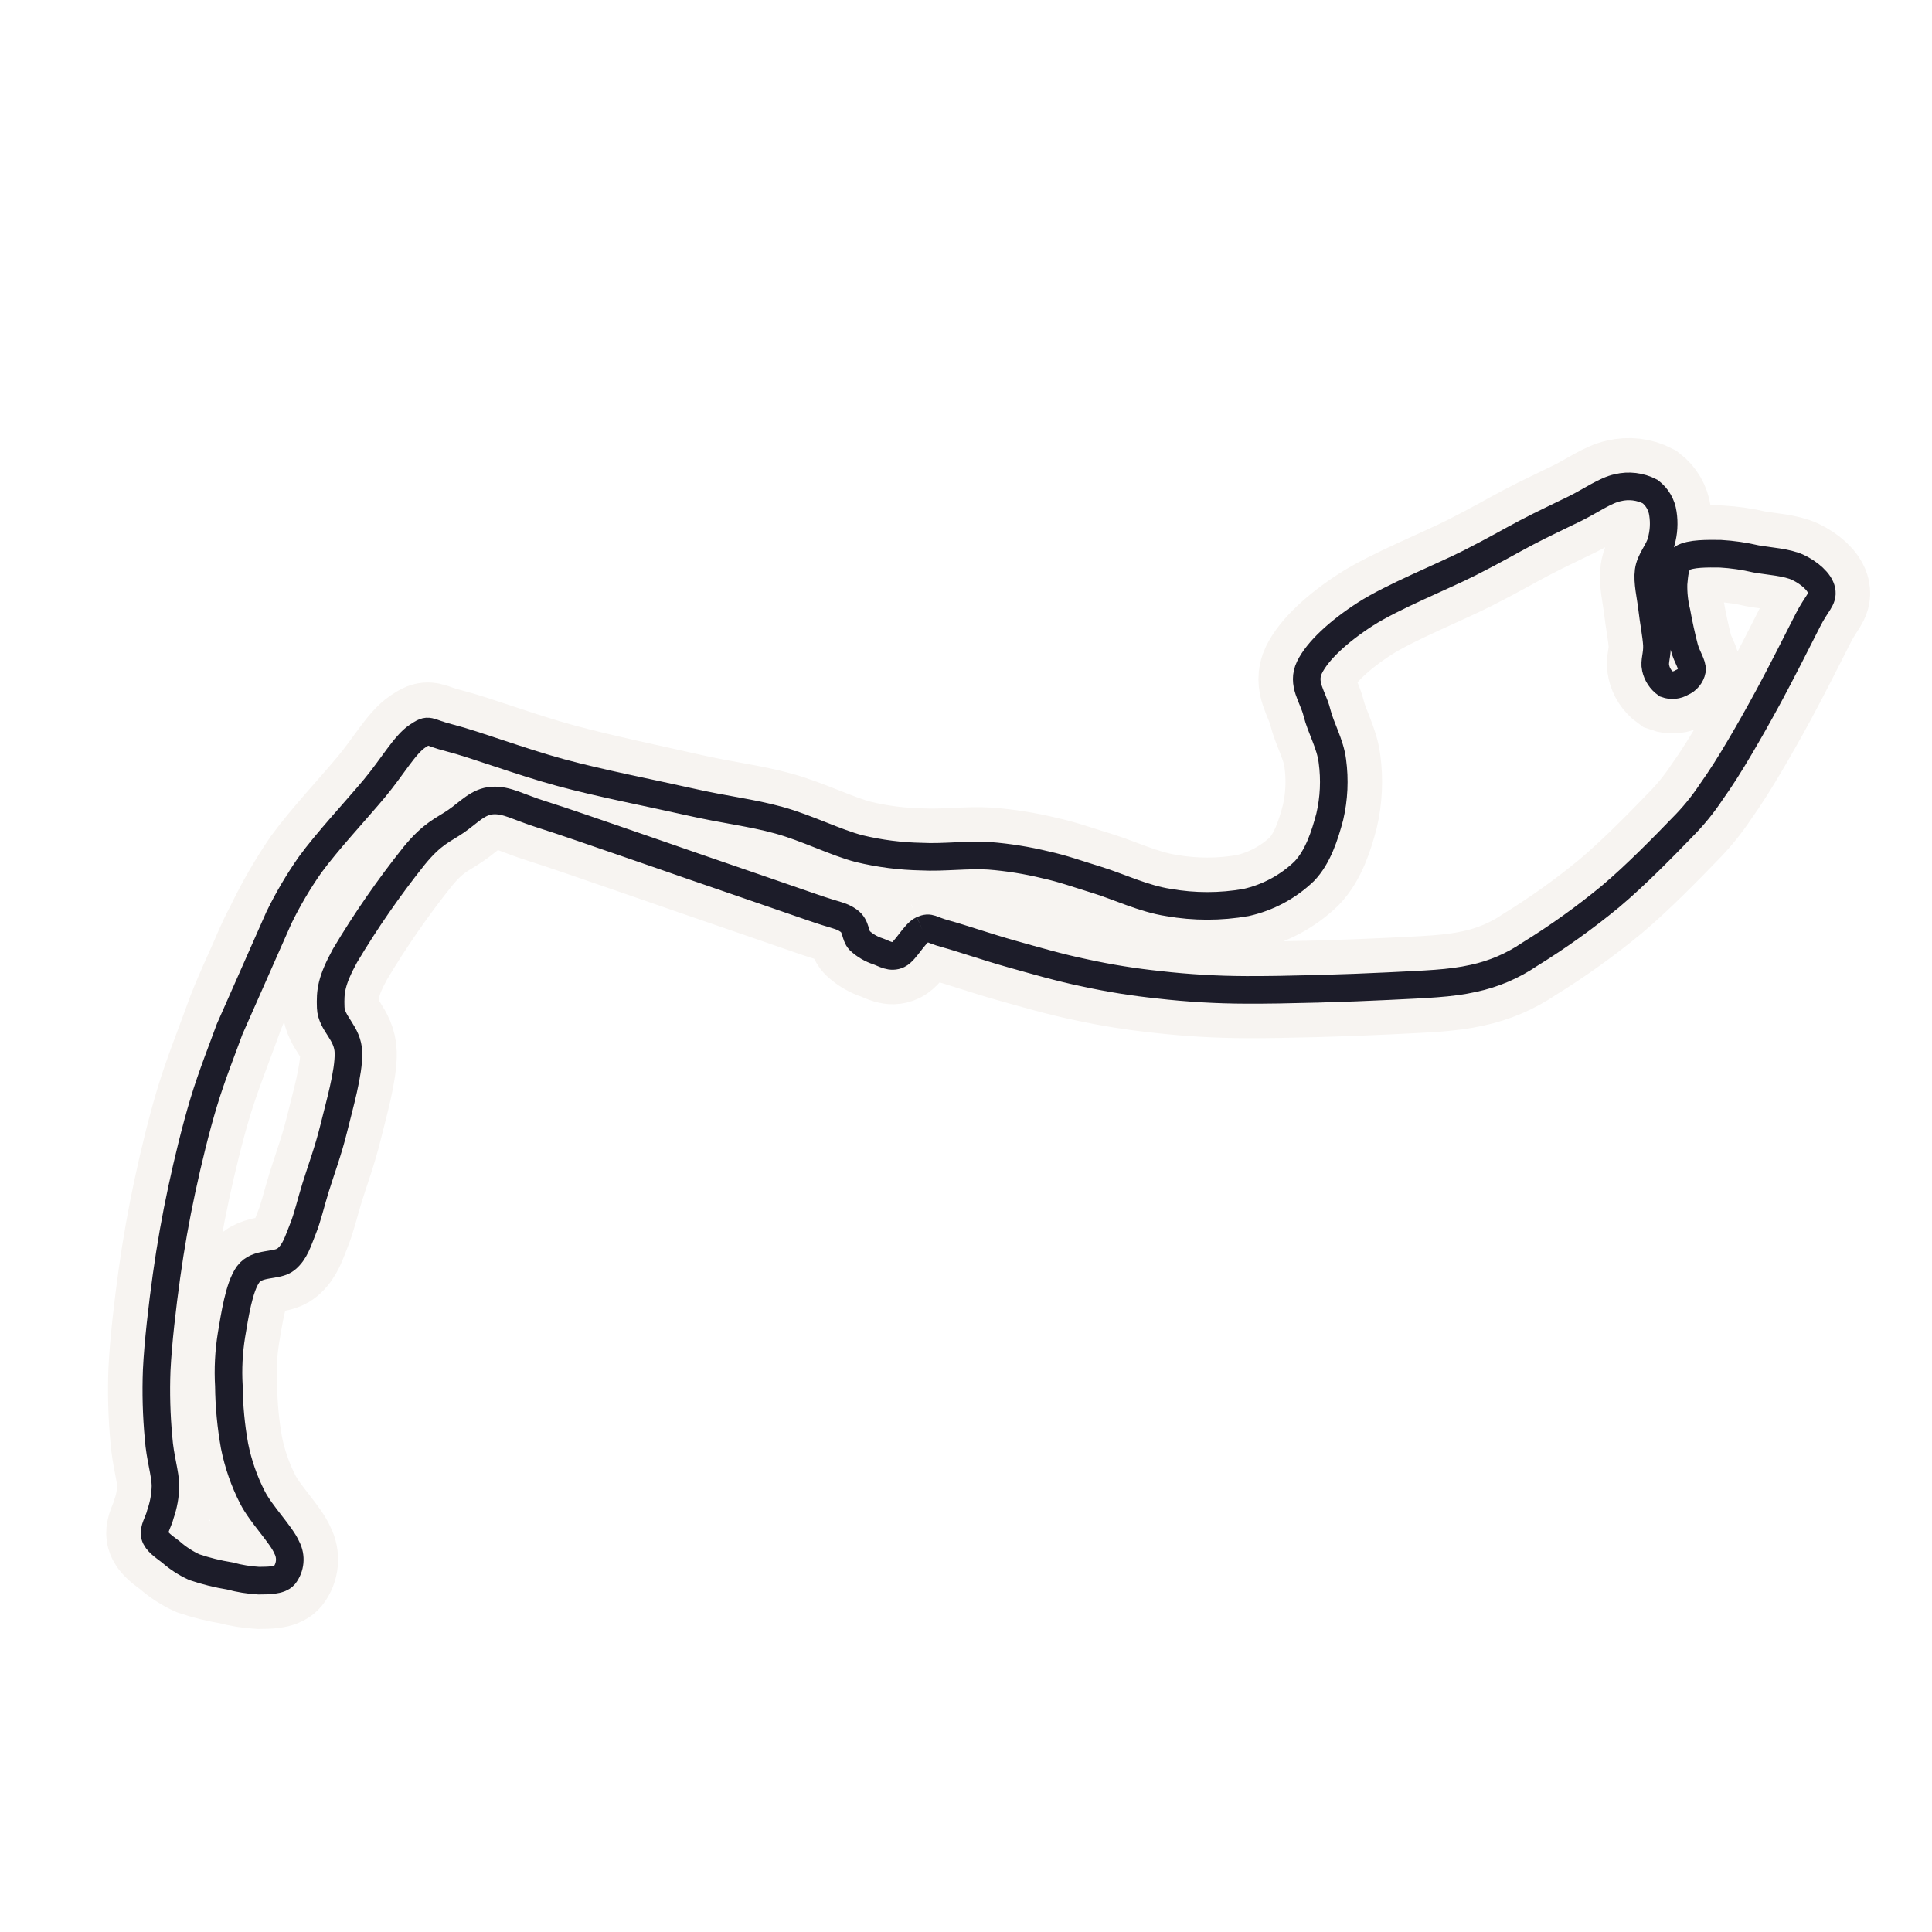
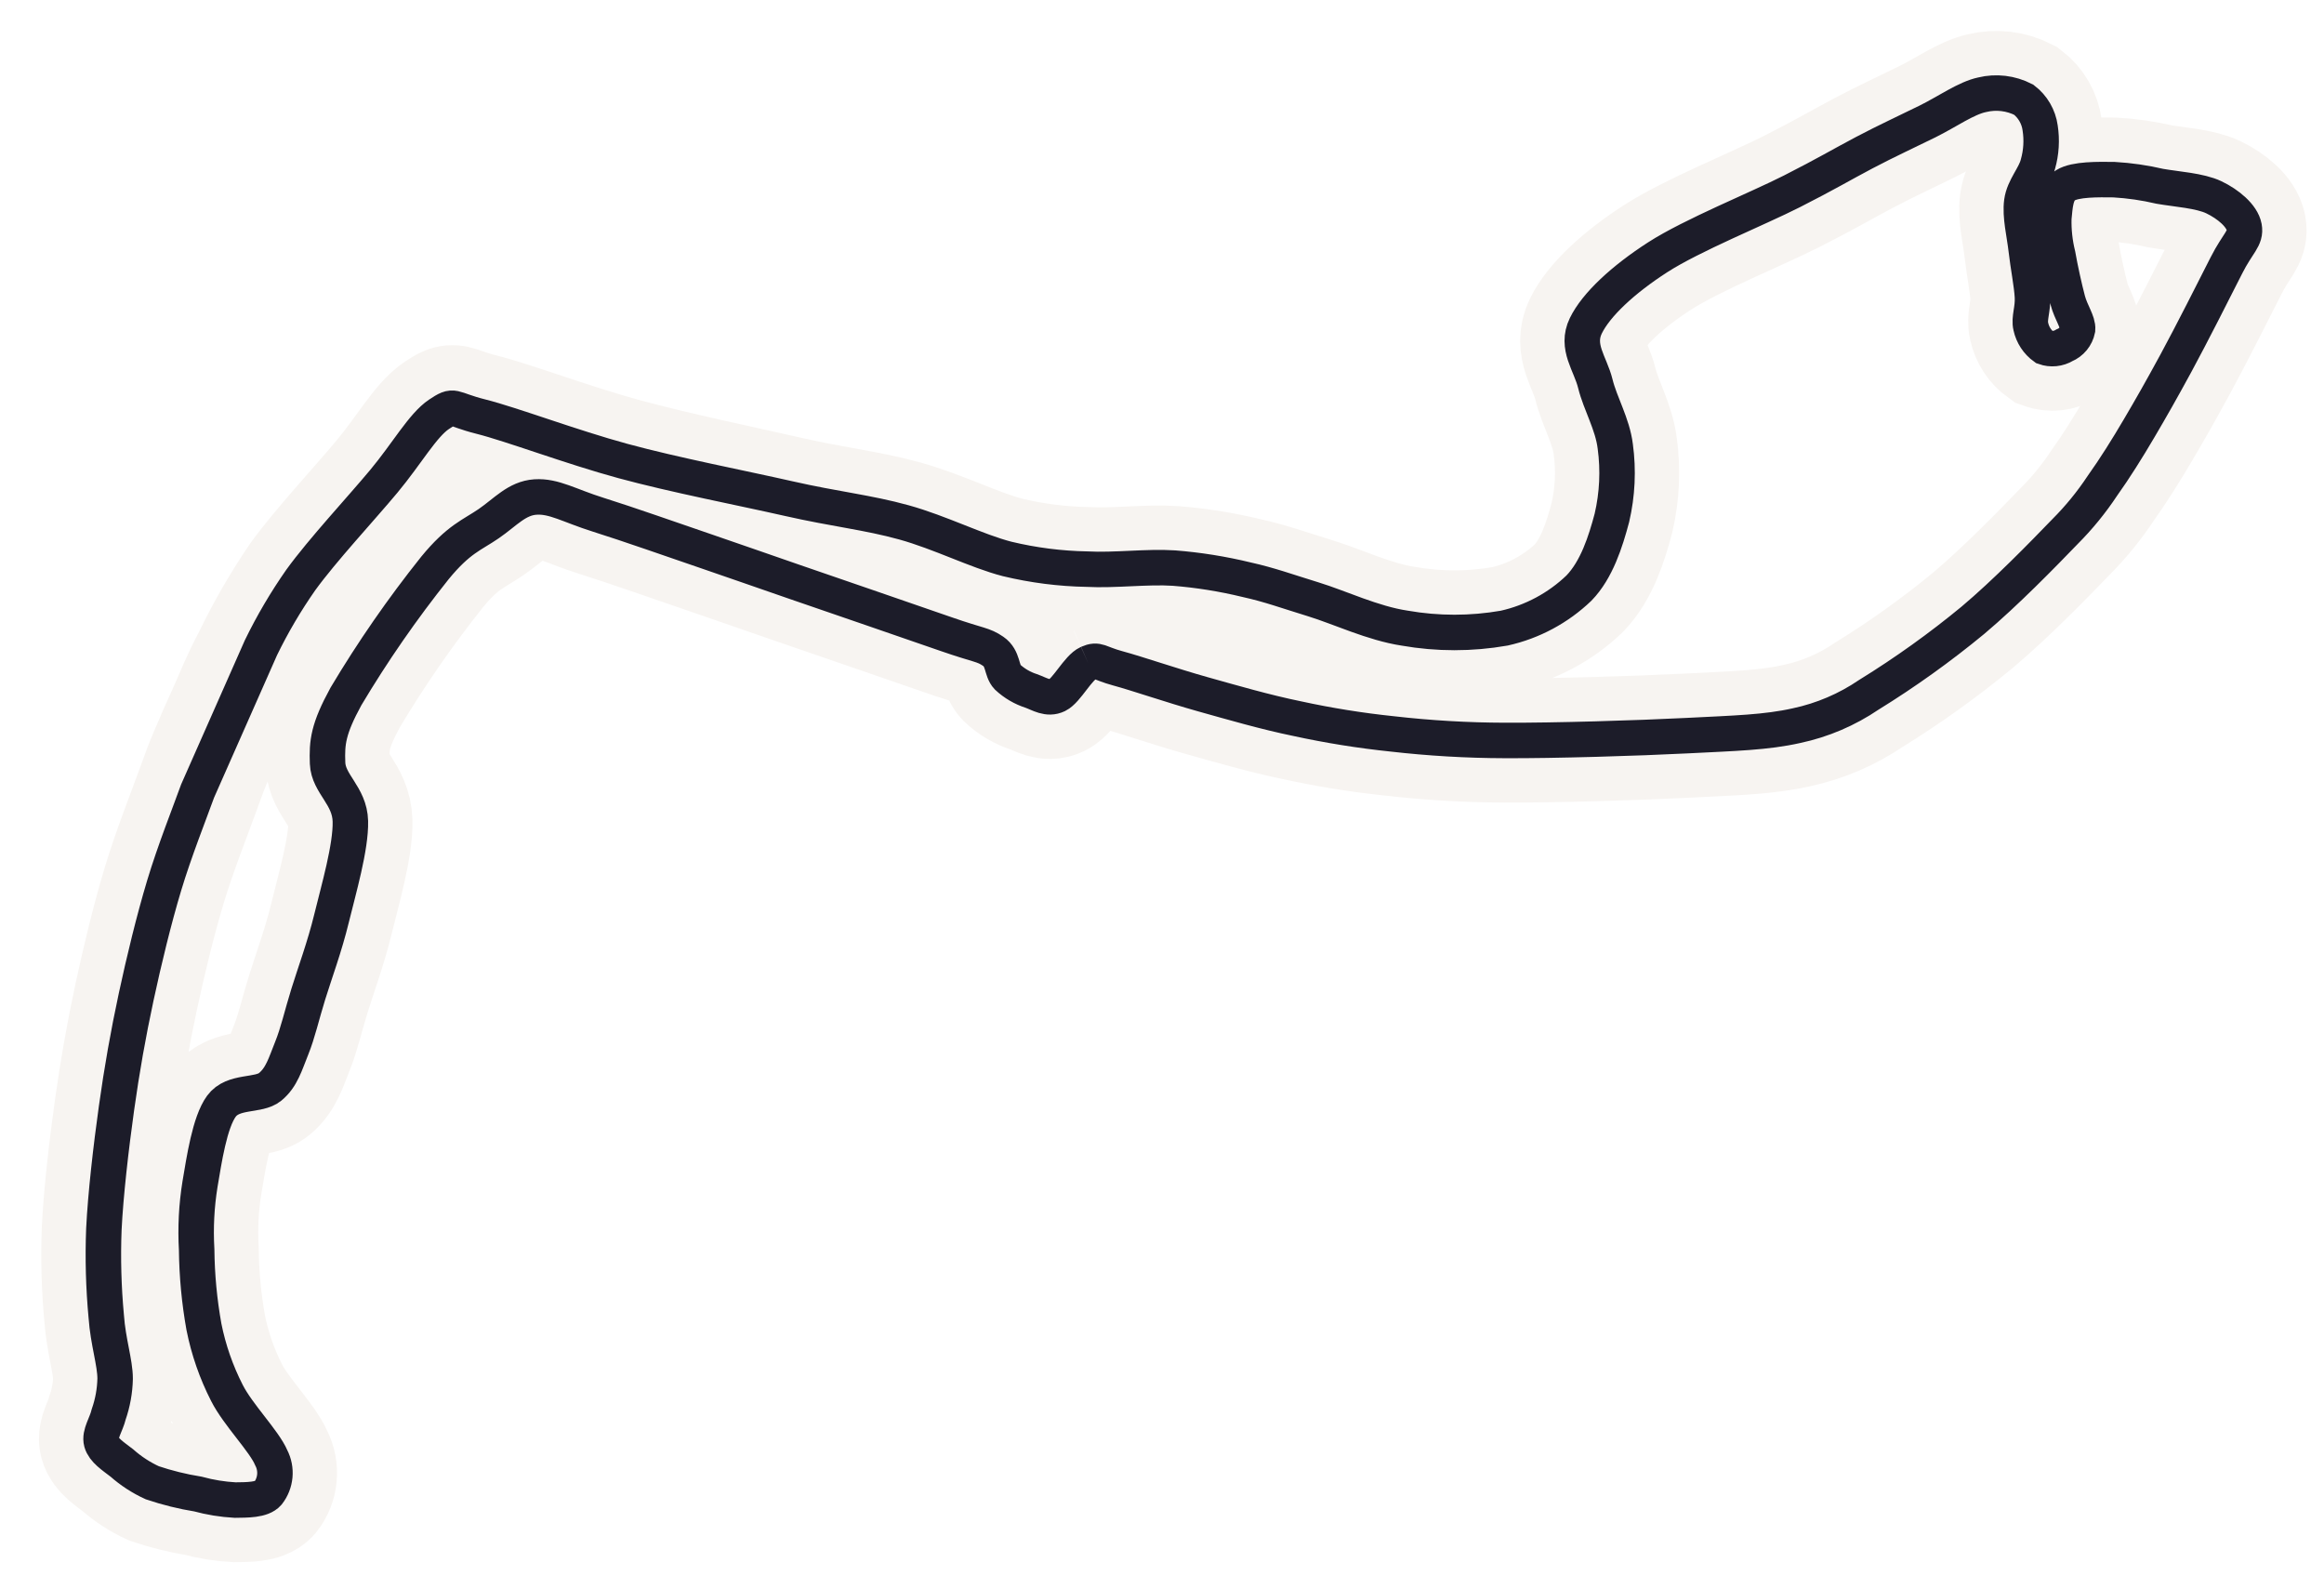
- <svg xmlns="http://www.w3.org/2000/svg" viewBox="0 0 280 280">
-   <defs>
-     <style>.b10ed0b2-835e-49f6-a170-29a4e6d6e5f5,.f12455ea-174c-44d6-88de-764aebc4567e{fill:none;}.f12455ea-174c-44d6-88de-764aebc4567e{stroke:#f7f4f1;stroke-width:14px;}.b10ed0b2-835e-49f6-a170-29a4e6d6e5f5{stroke:#1c1c29;stroke-width:4px;}</style>
-   </defs>
+ <svg xmlns="http://www.w3.org/2000/svg" viewBox="11 60 262 179">
  <g id="b5d826c8-94fc-4e8f-86ad-60d737b68046" data-name="Large">
-     <path id="bf49126f-58a6-4490-b0ab-42bc2dfdbcdf" data-name="track" class="f12455ea-174c-44d6-88de-764aebc4567e" d="M133.68,134.74c-1.14.51-2.42,3.09-3.49,3.61s-2-.14-2.93-.47a7.13,7.13,0,0,1-2.68-1.57c-.71-.74-.44-2.09-1.6-2.89s-1.57-.64-5.3-1.94-12.59-4.34-17.09-5.89-6.19-2.16-9.88-3.42-9-3.13-12.26-4.15-5-2.14-7.09-2-3.37,1.7-5.26,3-3.38,1.72-6.07,5A129.61,129.61,0,0,0,50,138.5c-2,3.66-2.16,5.17-2.07,7.52s2.5,3.64,2.57,6.55-1.33,7.69-2.12,10.93-1.86,6.09-2.62,8.54-1.17,4.37-1.88,6.12-1.11,3.27-2.43,4.35-4.16.36-5.49,2.18-1.95,6.07-2.41,8.77a34,34,0,0,0-.38,7.4,52.25,52.25,0,0,0,.82,8.69A28.68,28.68,0,0,0,36.58,217c1.25,2.47,4.2,5.42,5,7.31a3.72,3.72,0,0,1-.37,4c-.69.79-2.39.75-3.71.77a20.21,20.21,0,0,1-4.19-.68,32.17,32.17,0,0,1-5.14-1.27,13.84,13.84,0,0,1-3.43-2.23c-1-.77-2.05-1.44-2.3-2.35s.55-2,.82-3.15a13.1,13.1,0,0,0,.72-4c0-1.82-.8-4.16-1-7a74.62,74.62,0,0,1-.27-9.84c.19-3.92.81-9.27,1.42-13.63s1.32-8.37,2.22-12.56,2-8.71,3.16-12.57,2.89-8.21,3.77-10.65.94-2.58,1.56-4.07,1.34-3.09,2.15-4.88,1.36-3.32,2.69-5.81a70.52,70.52,0,0,1,5.27-9.13c2.44-3.37,6.76-8,9.36-11.12s4.39-6.33,6.22-7.55,1.27-.61,4.73.26,10.19,3.42,16,5S94.62,115,99.91,116.2s8.92,1.55,13,2.68,8.21,3.24,11.63,4.12a41.7,41.7,0,0,0,9,1.15c3.13.17,6.79-.32,9.79-.12a51.69,51.69,0,0,1,8.2,1.31c2.62.58,4.55,1.3,7.52,2.21s6.72,2.71,10.31,3.25a32.51,32.51,0,0,0,11.22,0,17.78,17.78,0,0,0,8.43-4.52c2-2.07,3-5.24,3.71-7.91a22.27,22.27,0,0,0,.38-8.06c-.31-2.53-1.69-4.8-2.25-7.07s-2.23-4.13-1.07-6.52S194,91.5,197.88,89s11.25-5.46,15.13-7.43,5.58-3,8.14-4.35,4.95-2.44,7.17-3.54,4.33-2.62,6.14-3a6.75,6.75,0,0,1,4.69.56A4.83,4.83,0,0,1,241,74.42a9.56,9.56,0,0,1-.25,4.08c-.35,1.39-1.6,2.64-1.82,4.25s.3,3.62.5,5.4.62,3.86.7,5.29-.41,2.42-.18,3.37a3.88,3.88,0,0,0,1.53,2.33,2.65,2.65,0,0,0,2.27-.23,2.46,2.46,0,0,0,1.47-1.79c.07-.84-.74-1.88-1.11-3.27s-.85-3.57-1.12-5.11a15.54,15.54,0,0,1-.45-4.14c.14-1.31.16-3,1.3-3.71s3.7-.66,5.49-.64a30.28,30.28,0,0,1,5.17.75c1.88.33,4.5.48,6.09,1.24s3.17,2.07,3.41,3.35-.71,1.77-2,4.32-4,7.91-5.68,11-2.77,5-4.14,7.33-2.76,4.55-4.16,6.51a33.38,33.38,0,0,1-4.22,5.17c-2.45,2.54-6.71,6.91-10.39,10a105.28,105.28,0,0,1-11.72,8.39,23,23,0,0,1-8.15,3.48c-3.42.77-6.9.85-12.39,1.13s-15,.57-20.54.54a114.15,114.15,0,0,1-12.66-.74A98.08,98.08,0,0,1,157.23,141c-3.57-.73-7.31-1.82-10.67-2.76s-7.4-2.33-9.55-2.91-2.19-1.09-3.33-.59" />
-     <path id="eb702ca4-29ee-42f0-b333-01b4cfaed0d5" data-name="track" class="b10ed0b2-835e-49f6-a170-29a4e6d6e5f5" d="M133.68,134.74c-1.14.51-2.42,3.09-3.49,3.61s-2-.14-2.93-.47a7.13,7.13,0,0,1-2.68-1.57c-.71-.74-.44-2.09-1.6-2.89s-1.57-.64-5.3-1.94-12.59-4.34-17.09-5.89-6.19-2.16-9.88-3.42-9-3.13-12.26-4.15-5-2.14-7.09-2-3.37,1.7-5.26,3-3.38,1.72-6.07,5A129.61,129.61,0,0,0,50,138.5c-2,3.66-2.16,5.17-2.07,7.52s2.5,3.64,2.57,6.55-1.33,7.69-2.12,10.93-1.86,6.09-2.62,8.54-1.17,4.37-1.88,6.12-1.11,3.27-2.43,4.35-4.16.36-5.49,2.18-1.95,6.07-2.41,8.77a34,34,0,0,0-.38,7.4,52.25,52.25,0,0,0,.82,8.69A28.68,28.68,0,0,0,36.58,217c1.25,2.47,4.2,5.42,5,7.31a3.72,3.72,0,0,1-.37,4c-.69.79-2.39.75-3.71.77a20.21,20.21,0,0,1-4.19-.68,32.17,32.17,0,0,1-5.14-1.27,13.84,13.84,0,0,1-3.43-2.23c-1-.77-2.05-1.44-2.3-2.35s.55-2,.82-3.15a13.1,13.1,0,0,0,.72-4c0-1.82-.8-4.16-1-7a74.62,74.62,0,0,1-.27-9.84c.19-3.92.81-9.27,1.42-13.63s1.32-8.37,2.22-12.56,2-8.71,3.16-12.57,2.89-8.21,3.77-10.65L40.42,133a56.37,56.37,0,0,1,4.49-7.63c2.44-3.37,6.76-8,9.36-11.12s4.39-6.33,6.22-7.55,1.27-.61,4.73.26,10.19,3.42,16,5S94.62,115,99.91,116.2s8.92,1.55,13,2.68,8.21,3.24,11.63,4.12a41.7,41.7,0,0,0,9,1.15c3.13.17,6.79-.32,9.79-.12a51.69,51.69,0,0,1,8.2,1.31c2.62.58,4.55,1.3,7.52,2.21s6.72,2.71,10.31,3.25a32.51,32.51,0,0,0,11.22,0,17.78,17.78,0,0,0,8.43-4.52c2-2.07,3-5.24,3.71-7.91a22.27,22.27,0,0,0,.38-8.06c-.31-2.53-1.69-4.8-2.25-7.07s-2.23-4.13-1.07-6.52S194,91.5,197.88,89s11.25-5.46,15.13-7.43,5.58-3,8.14-4.35,4.95-2.44,7.17-3.54,4.33-2.62,6.14-3a6.75,6.75,0,0,1,4.69.56A4.83,4.83,0,0,1,241,74.42a9.56,9.56,0,0,1-.25,4.08c-.35,1.39-1.6,2.64-1.82,4.25s.3,3.62.5,5.4.62,3.86.7,5.29-.41,2.42-.18,3.37a3.88,3.88,0,0,0,1.53,2.33,2.65,2.65,0,0,0,2.27-.23,2.46,2.46,0,0,0,1.47-1.79c.07-.84-.74-1.88-1.11-3.27s-.85-3.57-1.12-5.11a15.54,15.54,0,0,1-.45-4.14c.14-1.31.16-3,1.3-3.71s3.7-.66,5.49-.64a30.28,30.28,0,0,1,5.17.75c1.88.33,4.5.48,6.09,1.24s3.17,2.07,3.41,3.35-.71,1.77-2,4.32-4,7.91-5.68,11-2.77,5-4.14,7.33-2.76,4.55-4.16,6.51a33.38,33.38,0,0,1-4.22,5.17c-2.45,2.54-6.71,6.91-10.39,10a105.28,105.28,0,0,1-11.72,8.39,23,23,0,0,1-8.15,3.48c-3.42.77-6.9.85-12.39,1.13s-15,.57-20.54.54a114.15,114.15,0,0,1-12.66-.74A98.08,98.08,0,0,1,157.23,141c-3.57-.73-7.31-1.82-10.67-2.76s-7.4-2.33-9.55-2.91-2.19-1.09-3.33-.59" />
+     <path id="bf49126f-58a6-4490-b0ab-42bc2dfdbcdf" data-name="track" d="M133.68,134.74c-1.14.51-2.42,3.09-3.49,3.61s-2-.14-2.93-.47a7.13,7.13,0,0,1-2.68-1.57c-.71-.74-.44-2.09-1.6-2.89s-1.57-.64-5.3-1.94-12.59-4.34-17.09-5.89-6.19-2.16-9.88-3.42-9-3.13-12.26-4.15-5-2.14-7.09-2-3.37,1.7-5.26,3-3.38,1.72-6.07,5A129.61,129.61,0,0,0,50,138.5c-2,3.66-2.16,5.17-2.07,7.52s2.5,3.64,2.57,6.55-1.33,7.69-2.12,10.93-1.86,6.09-2.62,8.54-1.17,4.37-1.88,6.12-1.11,3.27-2.43,4.35-4.16.36-5.49,2.18-1.95,6.07-2.41,8.77a34,34,0,0,0-.38,7.4,52.25,52.25,0,0,0,.82,8.69A28.68,28.68,0,0,0,36.58,217c1.25,2.47,4.2,5.42,5,7.31a3.72,3.72,0,0,1-.37,4c-.69.79-2.39.75-3.71.77a20.21,20.21,0,0,1-4.19-.68,32.17,32.17,0,0,1-5.14-1.27,13.84,13.84,0,0,1-3.43-2.23c-1-.77-2.05-1.44-2.3-2.35s.55-2,.82-3.15a13.1,13.1,0,0,0,.72-4c0-1.82-.8-4.16-1-7a74.62,74.62,0,0,1-.27-9.84c.19-3.92.81-9.27,1.42-13.63s1.32-8.37,2.22-12.56,2-8.71,3.16-12.57,2.89-8.21,3.77-10.65.94-2.58,1.56-4.07,1.34-3.09,2.15-4.88,1.36-3.32,2.69-5.81a70.52,70.52,0,0,1,5.27-9.13c2.44-3.37,6.76-8,9.36-11.12s4.39-6.33,6.22-7.55,1.27-.61,4.73.26,10.19,3.42,16,5S94.62,115,99.91,116.2s8.92,1.55,13,2.68,8.21,3.24,11.63,4.12a41.7,41.7,0,0,0,9,1.15c3.13.17,6.79-.32,9.79-.12a51.69,51.69,0,0,1,8.2,1.31c2.62.58,4.55,1.3,7.52,2.21s6.72,2.71,10.31,3.25a32.51,32.51,0,0,0,11.22,0,17.78,17.78,0,0,0,8.43-4.52c2-2.07,3-5.24,3.71-7.91a22.27,22.27,0,0,0,.38-8.06c-.31-2.53-1.69-4.8-2.25-7.07s-2.23-4.13-1.07-6.52S194,91.5,197.88,89s11.25-5.46,15.13-7.43,5.58-3,8.14-4.35,4.95-2.44,7.17-3.54,4.33-2.62,6.14-3a6.75,6.75,0,0,1,4.69.56A4.83,4.83,0,0,1,241,74.42a9.56,9.56,0,0,1-.25,4.08c-.35,1.39-1.6,2.64-1.82,4.25s.3,3.62.5,5.4.62,3.86.7,5.29-.41,2.42-.18,3.37a3.88,3.88,0,0,0,1.53,2.33,2.65,2.65,0,0,0,2.27-.23,2.46,2.46,0,0,0,1.47-1.79c.07-.84-.74-1.88-1.11-3.27s-.85-3.57-1.12-5.11a15.54,15.54,0,0,1-.45-4.14c.14-1.31.16-3,1.3-3.71s3.7-.66,5.49-.64a30.28,30.28,0,0,1,5.17.75c1.88.33,4.5.48,6.09,1.24s3.17,2.07,3.41,3.35-.71,1.77-2,4.32-4,7.91-5.68,11-2.77,5-4.14,7.33-2.76,4.55-4.16,6.51a33.38,33.38,0,0,1-4.22,5.17c-2.45,2.54-6.71,6.91-10.39,10a105.28,105.28,0,0,1-11.72,8.39,23,23,0,0,1-8.15,3.48c-3.42.77-6.9.85-12.39,1.13s-15,.57-20.54.54a114.15,114.15,0,0,1-12.66-.74A98.08,98.08,0,0,1,157.23,141c-3.57-.73-7.31-1.82-10.67-2.76s-7.4-2.33-9.55-2.91-2.19-1.09-3.33-.59" fill="none" stroke="#f7f4f1" stroke-width="14" />
+     <path id="eb702ca4-29ee-42f0-b333-01b4cfaed0d5" data-name="track" d="M133.68,134.74c-1.14.51-2.42,3.09-3.49,3.61s-2-.14-2.93-.47a7.13,7.13,0,0,1-2.68-1.57c-.71-.74-.44-2.09-1.6-2.89s-1.57-.64-5.3-1.94-12.59-4.34-17.09-5.89-6.19-2.16-9.88-3.42-9-3.13-12.26-4.15-5-2.14-7.09-2-3.37,1.7-5.26,3-3.38,1.72-6.07,5A129.61,129.61,0,0,0,50,138.5c-2,3.66-2.16,5.17-2.07,7.52s2.5,3.64,2.57,6.55-1.33,7.69-2.12,10.93-1.86,6.09-2.62,8.54-1.17,4.37-1.88,6.12-1.11,3.27-2.43,4.35-4.16.36-5.49,2.18-1.95,6.07-2.41,8.77a34,34,0,0,0-.38,7.4,52.25,52.25,0,0,0,.82,8.69A28.68,28.68,0,0,0,36.58,217c1.25,2.47,4.2,5.42,5,7.31a3.72,3.72,0,0,1-.37,4c-.69.79-2.39.75-3.71.77a20.21,20.21,0,0,1-4.19-.68,32.17,32.17,0,0,1-5.14-1.27,13.84,13.84,0,0,1-3.43-2.23c-1-.77-2.05-1.44-2.3-2.35s.55-2,.82-3.15a13.1,13.1,0,0,0,.72-4c0-1.82-.8-4.16-1-7a74.62,74.62,0,0,1-.27-9.84c.19-3.92.81-9.27,1.42-13.63s1.32-8.37,2.22-12.56,2-8.71,3.16-12.57,2.89-8.21,3.77-10.65L40.42,133a56.37,56.37,0,0,1,4.49-7.63c2.44-3.37,6.76-8,9.36-11.12s4.39-6.33,6.22-7.55,1.27-.61,4.73.26,10.19,3.42,16,5S94.62,115,99.91,116.2s8.92,1.55,13,2.68,8.21,3.24,11.63,4.12a41.7,41.7,0,0,0,9,1.15c3.13.17,6.79-.32,9.79-.12a51.69,51.69,0,0,1,8.2,1.31c2.62.58,4.55,1.3,7.52,2.21s6.72,2.71,10.31,3.25a32.51,32.51,0,0,0,11.22,0,17.78,17.78,0,0,0,8.43-4.52c2-2.07,3-5.24,3.71-7.91a22.27,22.27,0,0,0,.38-8.06c-.31-2.53-1.69-4.8-2.25-7.07s-2.23-4.13-1.07-6.52S194,91.5,197.88,89s11.25-5.46,15.13-7.43,5.58-3,8.14-4.35,4.95-2.44,7.17-3.54,4.33-2.62,6.14-3a6.75,6.75,0,0,1,4.69.56A4.83,4.83,0,0,1,241,74.42a9.56,9.56,0,0,1-.25,4.08c-.35,1.39-1.6,2.64-1.82,4.25s.3,3.62.5,5.4.62,3.86.7,5.29-.41,2.42-.18,3.37a3.88,3.88,0,0,0,1.53,2.33,2.65,2.65,0,0,0,2.27-.23,2.46,2.46,0,0,0,1.47-1.79c.07-.84-.74-1.88-1.11-3.27s-.85-3.57-1.12-5.11a15.54,15.54,0,0,1-.45-4.14c.14-1.31.16-3,1.3-3.71s3.7-.66,5.49-.64a30.28,30.28,0,0,1,5.17.75c1.88.33,4.5.48,6.09,1.24s3.17,2.07,3.41,3.35-.71,1.77-2,4.32-4,7.91-5.68,11-2.77,5-4.14,7.33-2.76,4.55-4.16,6.51a33.38,33.38,0,0,1-4.22,5.17c-2.45,2.54-6.71,6.91-10.39,10a105.28,105.28,0,0,1-11.72,8.39,23,23,0,0,1-8.15,3.48c-3.42.77-6.9.85-12.39,1.13s-15,.57-20.54.54a114.15,114.15,0,0,1-12.66-.74A98.08,98.08,0,0,1,157.23,141c-3.57-.73-7.31-1.82-10.67-2.76s-7.4-2.33-9.55-2.91-2.19-1.09-3.33-.59" fill="none" stroke="#1c1c29" stroke-width="4" />
  </g>
</svg>
